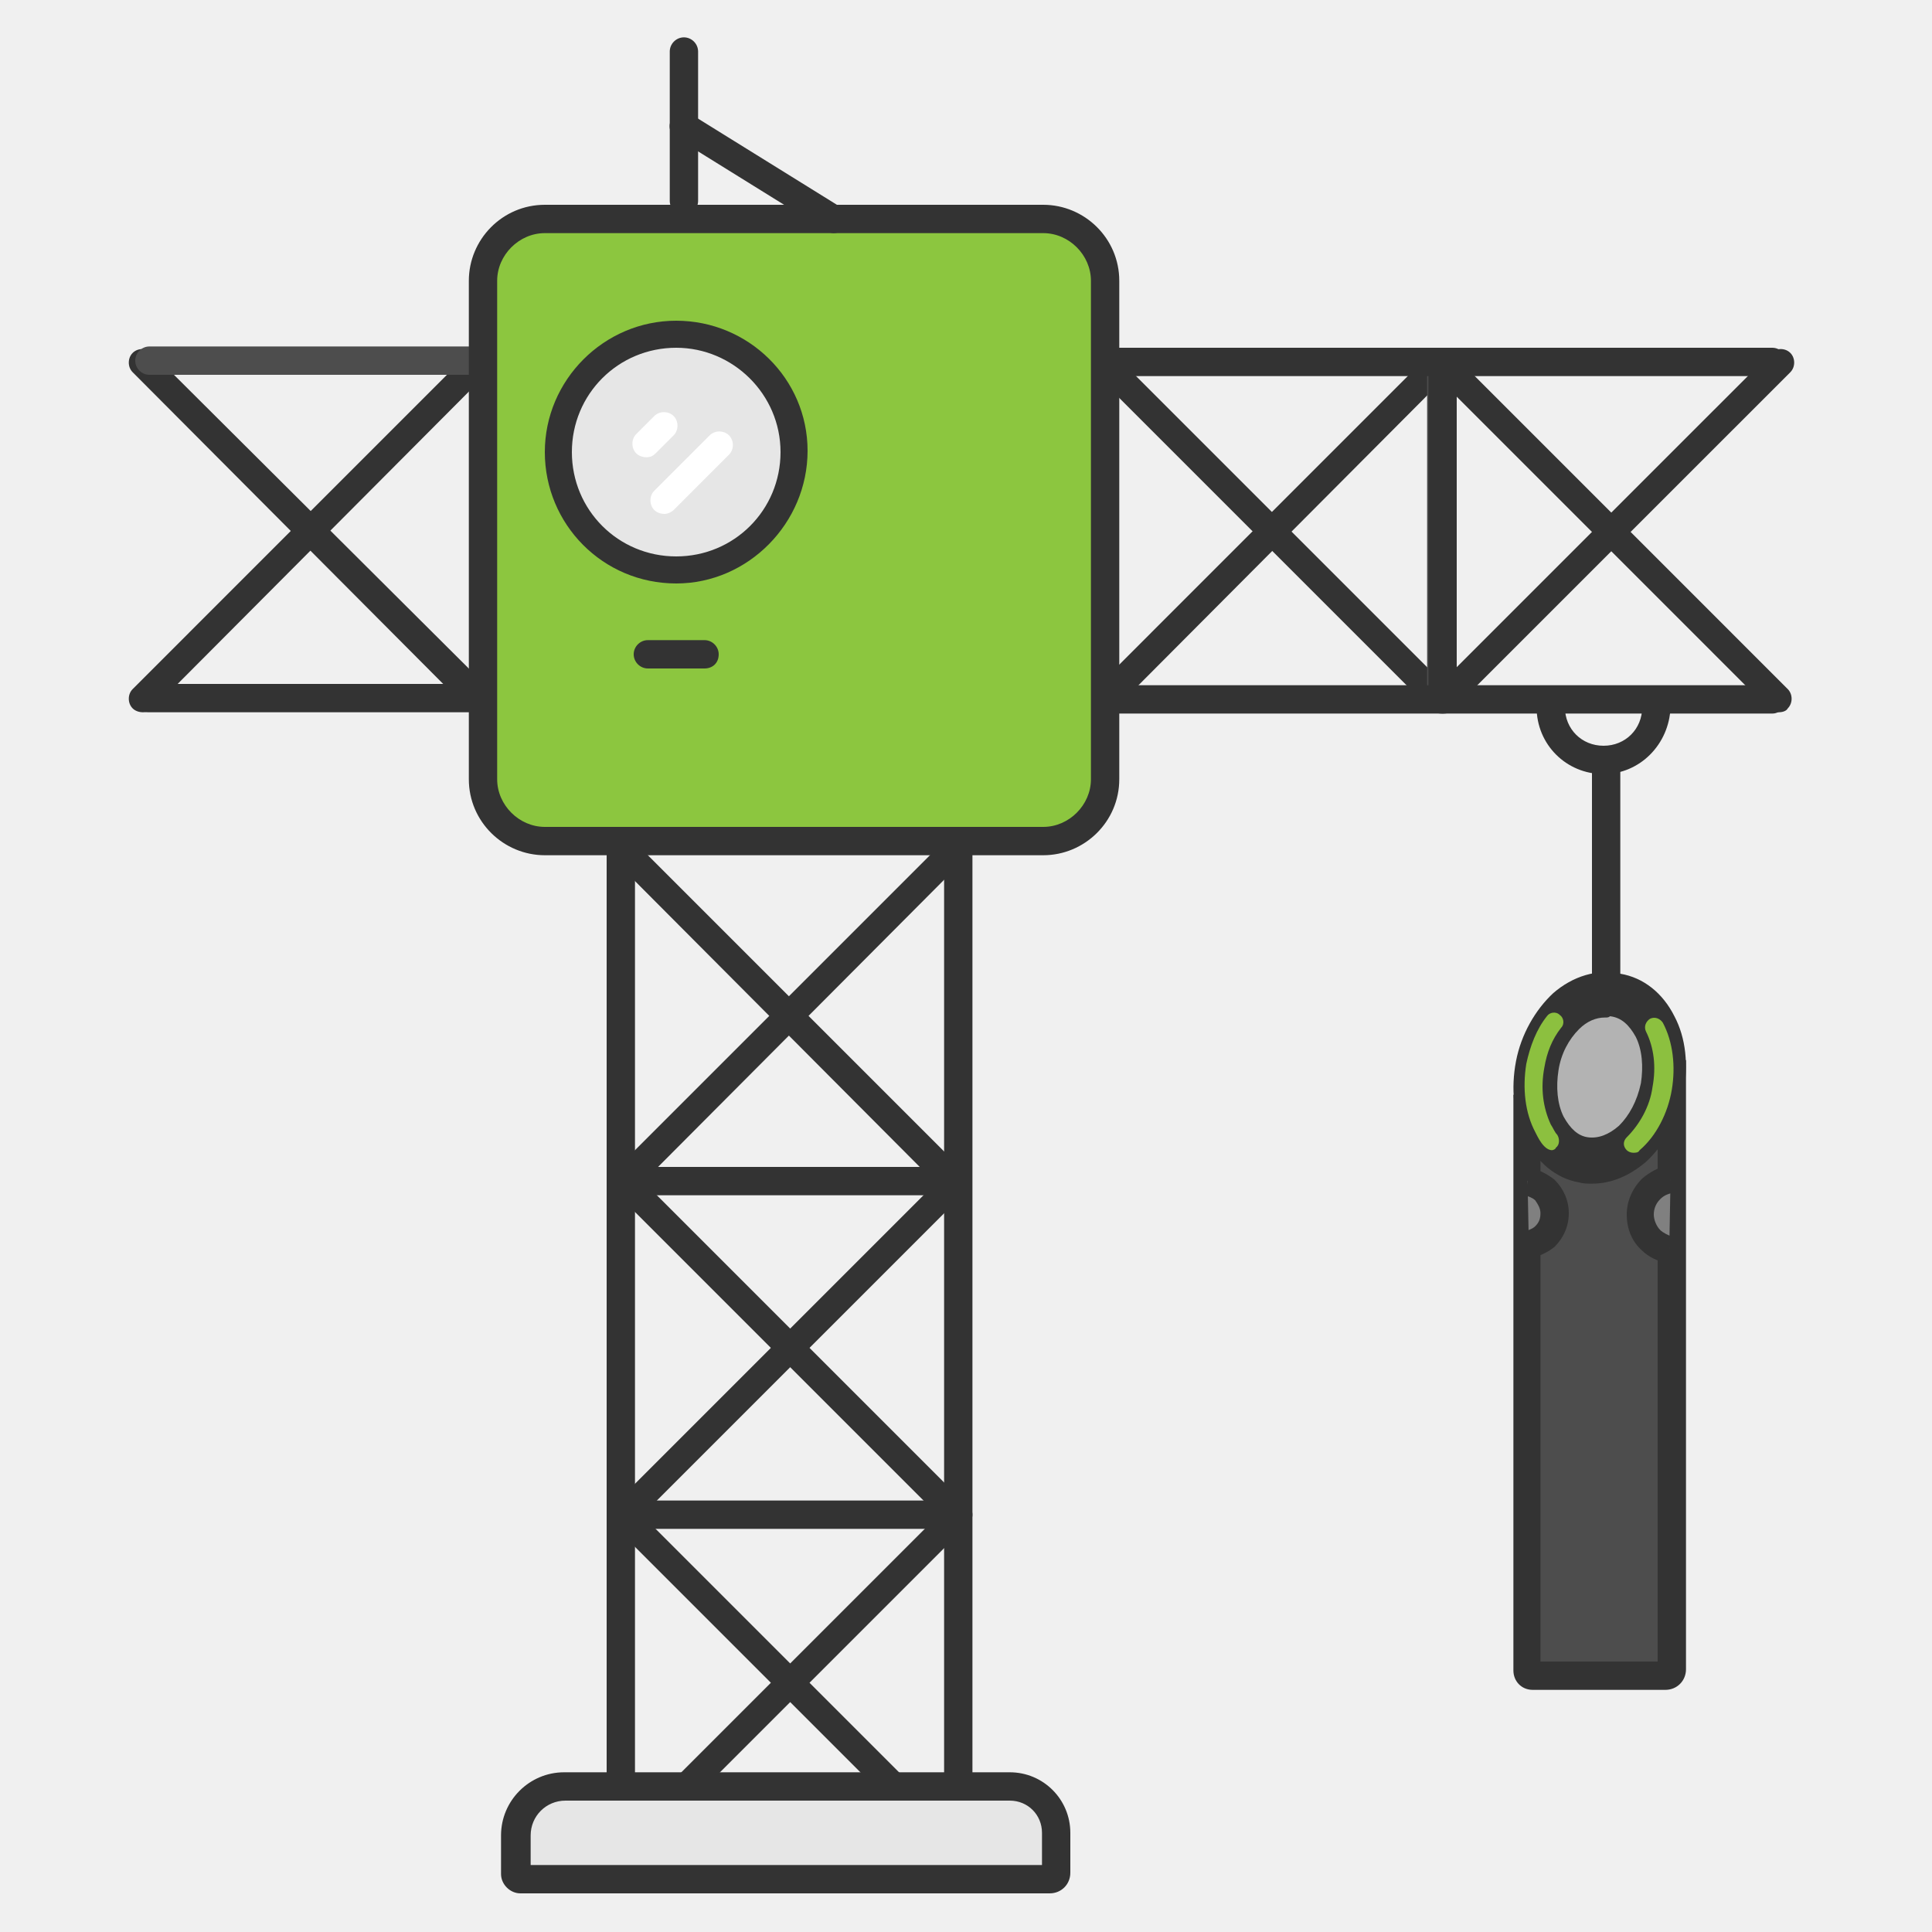
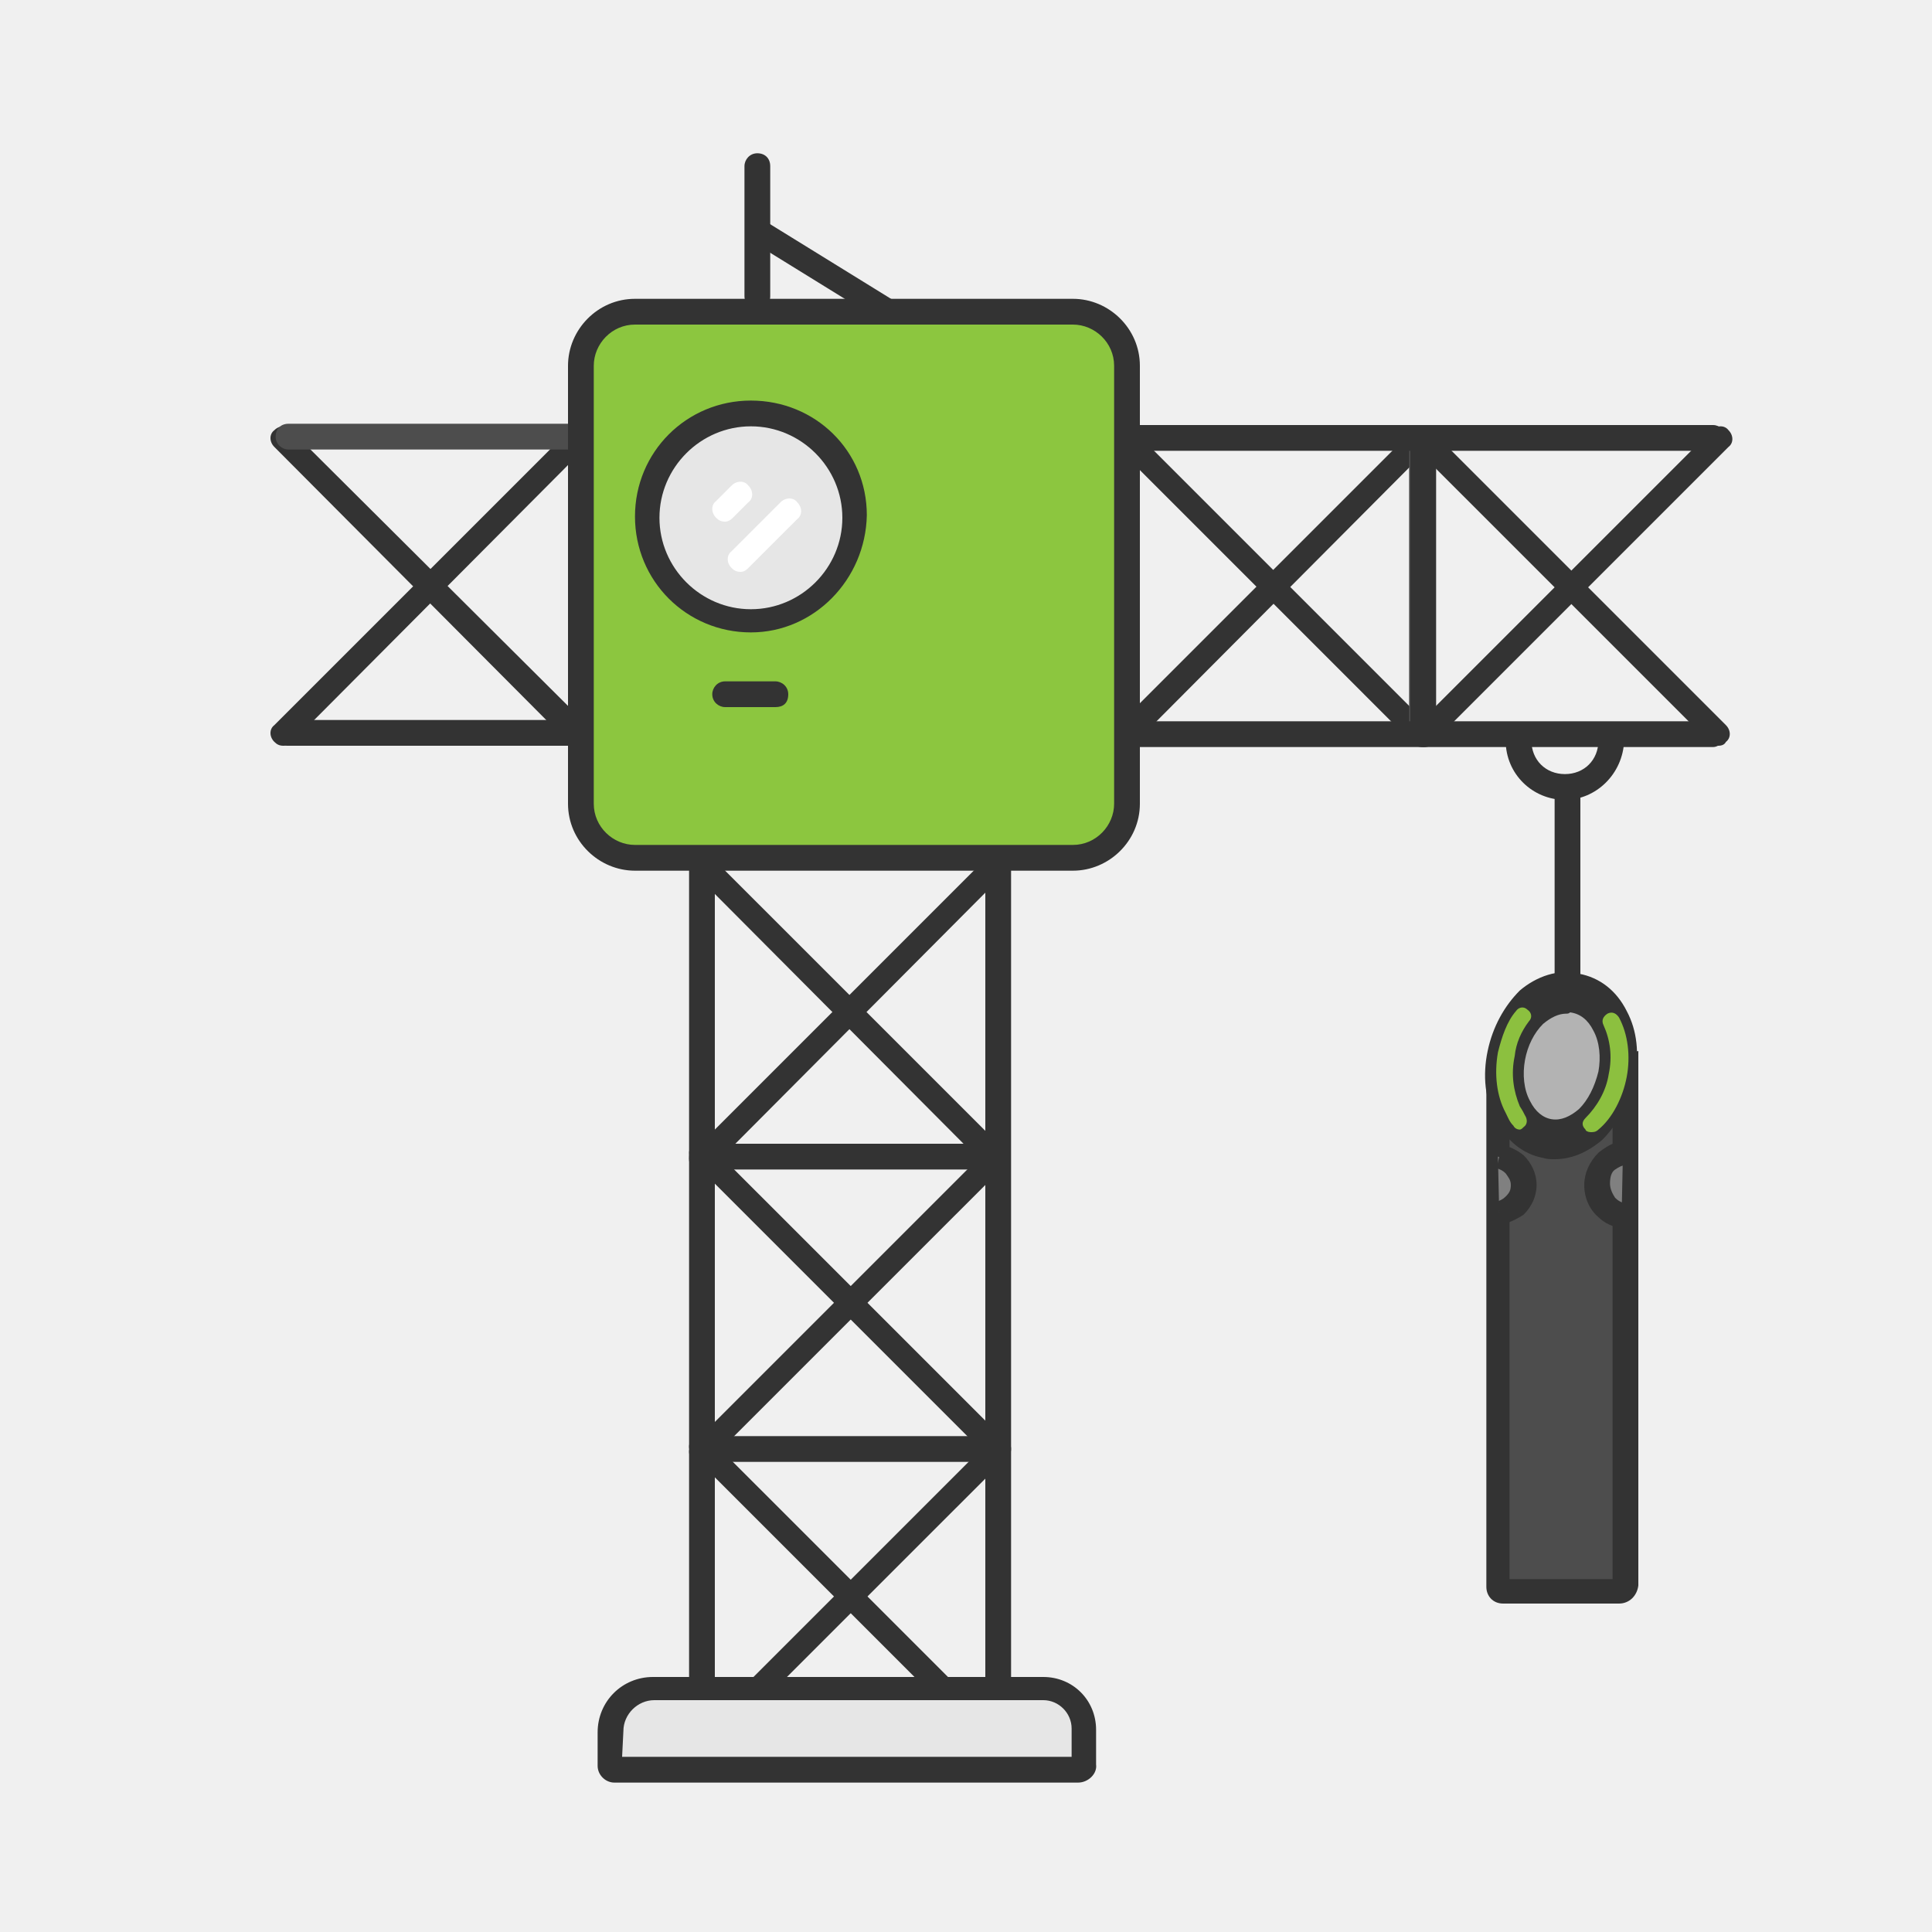
- <svg xmlns="http://www.w3.org/2000/svg" viewBox="0 0 150 150">
-   <path d="M74.4 144.6c-.6 0-1.1-.5-1.1-1.1V65.7c0-.6.5-1.1 1.1-1.1s1.1.5 1.1 1.1v77.8c0 .6-.5 1.1-1.1 1.1zM48.2 144.6c-.6 0-1.1-.5-1.1-1.1V65.7c0-.6.5-1.1 1.1-1.1s1.1.5 1.1 1.1v77.7c0 .7-.5 1.2-1.1 1.2z" fill="#333" />
-   <path d="M48.2 93c-.3 0-.6-.1-.8-.3-.4-.4-.4-1.1 0-1.5L73.6 65c.4-.4 1.1-.4 1.5 0s.4 1.1 0 1.5L49 92.7c-.2.2-.5.3-.8.3zM48.2 118.9c-.3 0-.6-.1-.8-.3-.4-.4-.4-1.1 0-1.5l26.2-26.2c.4-.4 1.1-.4 1.5 0s.4 1.1 0 1.5l-26.2 26.2c-.2.2-.4.3-.7.3z" fill="#333" />
-   <path d="M74.3 93c-.3 0-.6-.1-.8-.3L47.4 66.5c-.4-.4-.4-1.1 0-1.5s1.1-.4 1.5 0l26.2 26.2c.4.4.4 1.1 0 1.5-.2.2-.5.3-.8.3zM74.4 118.7c-.3 0-.6-.1-.8-.3L47.4 92.2c-.4-.4-.4-1.1 0-1.5s1.1-.4 1.5 0l26.2 26.2c.4.4.4 1.1 0 1.5-.2.2-.5.3-.7.3z" fill="#333" />
-   <path d="M74.3 92.8H48.2c-.6 0-1.1-.5-1.1-1.1s.5-1.1 1.1-1.1h26.1c.6 0 1.1.5 1.1 1.1s-.5 1.1-1.1 1.1zM74.4 118.7H48.9c-.6 0-1.1-.5-1.1-1.1s.5-1.1 1.1-1.1h25.5c.6 0 1.1.5 1.1 1.1s-.5 1.1-1.1 1.1zM111.9 55.4c-.3 0-.6-.1-.8-.3L85 29c-.4-.4-.4-1.1 0-1.5s1.1-.4 1.5 0l26.2 26.2c.4.4.4 1.1 0 1.5-.2.1-.5.2-.8.2z" fill="#333" />
-   <path d="M85.8 55.3c-.3 0-.6-.1-.8-.3-.4-.4-.4-1.1 0-1.5l26.2-26.2c.4-.4 1.1-.4 1.5 0s.4 1.1 0 1.5L86.6 55c-.3.2-.5.3-.8.3z" fill="#333" />
-   <path d="M111.9 55.3c-.6 0-1.1-.5-1.1-1.1V28.1c0-.6.5-1.1 1.1-1.1s1.1.5 1.1 1.1v26.2c0 .6-.5 1-1.1 1z" fill="#4d4d4d" />
-   <path d="M137.6 55.4H86.2c-.6 0-1.1-.5-1.1-1.1s.5-1.1 1.1-1.1h51.3c.6 0 1.1.5 1.1 1.1s-.4 1.1-1 1.1zM137.6 29.2H86.3c-.6 0-1.1-.5-1.1-1.1s.5-1.1 1.1-1.1h51.3c.6 0 1.1.5 1.1 1.1-.1.6-.5 1.1-1.1 1.1z" fill="#333" />
-   <path d="M138.1 55.3c-.3 0-.6-.1-.8-.3l-26.2-26.2c-.4-.4-.4-1.1 0-1.5s1.1-.4 1.5 0l26.2 26.2c.4.4.4 1.1 0 1.5-.1.2-.4.3-.7.3z" fill="#333" />
-   <path d="M112.1 55.4c-.3 0-.6-.1-.8-.3-.4-.4-.4-1.1 0-1.5l26.2-26.2c.4-.4 1.1-.4 1.5 0s.4 1.1 0 1.5l-26.2 26.2c-.1.2-.4.3-.7.3z" fill="#333" />
-   <path d="M112 55.3c-.6 0-1.1-.5-1.1-1.1V28.1c0-.6.5-1.1 1.1-1.1s1.1.5 1.1 1.1v26.2c0 .5-.5 1-1.1 1zM37.2 55.4c-.3 0-.6-.1-.8-.3L10.3 28.9c-.4-.4-.4-1.1 0-1.5s1.1-.4 1.5 0L38 53.5c.4.4.4 1.1 0 1.5-.2.3-.5.4-.8.4z" fill="#333" />
-   <path d="M11.1 55.3c-.3 0-.6-.1-.8-.3-.4-.4-.4-1.1 0-1.5l26.2-26.2c.4-.4 1.1-.4 1.5 0s.4 1.1 0 1.5L11.9 55c-.3.2-.5.3-.8.3z" fill="#333" />
-   <path d="M39.4 55.3H11.5c-.6 0-1.1-.5-1.1-1.1s.5-1.1 1.1-1.1h27.8c.6 0 1.1.5 1.1 1.1.1.6-.4 1.1-1 1.1z" fill="#333" />
-   <path d="M39.4 29.1H11.6c-.6 0-1.1-.5-1.1-1.1s.5-1.1 1.1-1.1h27.8c.6 0 1.1.5 1.1 1.1s-.5 1.1-1.1 1.1z" fill="#4d4d4d" />
-   <path d="M124.5 60.1c-2.9 0-5.2-2.3-5.2-5.2 0-.6.5-1.1 1.1-1.1s1.1.5 1.1 1.1c0 1.7 1.3 3 3 3s3-1.3 3-3c0-.6.5-1.1 1.1-1.1s1.1.5 1.1 1.1c-.1 2.9-2.4 5.2-5.2 5.2z" fill="#333" />
-   <path d="M124.7 76.8c-.6 0-1.1-.5-1.1-1.1V59.4c0-.6.5-1.1 1.1-1.1s1.1.5 1.1 1.1v16.3c0 .7-.5 1.1-1.1 1.1z" fill="#333" />
-   <path d="M40.8 65.3h41.7c1.8 0 3.3-1.5 3.3-3.3V20.4c0-1.8-1.5-3.3-3.3-3.3H40.8c-1.8 0-3.3 1.5-3.3 3.3V62c0 1.8 1.5 3.3 3.3 3.3z" fill="#8cc63f" />
-   <path d="M81 66.4H42.3c-3.2 0-5.9-2.6-5.9-5.9V21.8c0-3.2 2.6-5.9 5.9-5.9H81c3.2 0 5.9 2.6 5.9 5.9v38.7c0 3.3-2.7 5.9-5.9 5.9zM42.3 18.1c-2 0-3.7 1.7-3.7 3.7v38.7c0 2 1.7 3.7 3.7 3.7H81c2 0 3.7-1.7 3.7-3.7V21.8c0-2-1.7-3.7-3.7-3.7H42.3z" fill="#333" />
-   <circle cx="52.5" cy="35" r="9.2" fill="#e6e6e6" />
-   <path d="M52.5 45.3c-5.7 0-10.2-4.6-10.2-10.2s4.6-10.2 10.2-10.2S62.7 29.4 62.7 35s-4.6 10.3-10.2 10.3zm0-18.3c-4.5 0-8.1 3.6-8.1 8.1s3.6 8.1 8.1 8.1 8.1-3.6 8.1-8.1-3.7-8.1-8.1-8.1zM54.7 51.9h-4.4c-.6 0-1.1-.5-1.1-1.1s.5-1.1 1.1-1.1h4.4c.6 0 1.1.5 1.1 1.1 0 .7-.5 1.1-1.1 1.1zM53.1 16.7c-.6 0-1.1-.5-1.1-1.1V4c0-.6.5-1.1 1.1-1.1s1.1.5 1.1 1.1v11.6c0 .6-.5 1.1-1.1 1.1z" fill="#333" />
-   <path d="M51.6 39.9c-.3 0-.6-.1-.8-.3-.4-.4-.4-1.1 0-1.5l4.3-4.3c.4-.4 1.1-.4 1.5 0s.4 1.1 0 1.5l-4.3 4.3c-.1.1-.4.3-.7.3zM50.2 35.5c-.3 0-.6-.1-.8-.3-.4-.4-.4-1.1 0-1.5l1.4-1.4c.4-.4 1.1-.4 1.5 0 .4.4.4 1.1 0 1.5l-1.4 1.4c-.2.2-.4.3-.7.3z" fill="#fff" />
-   <path d="M64.7 18.1c-.2 0-.4-.1-.6-.2l-11.6-7.2c-.5-.3-.7-1-.3-1.5.3-.5 1-.7 1.5-.3l11.6 7.2c.5.3.7 1 .3 1.5-.2.4-.6.5-.9.5z" fill="#333" />
-   <path d="M129.8 129.7v-46l-11.3 2.2v43.7c0 .3.2.5.5.5h10.3c.3 0 .5-.2.5-.4z" fill="#4d4d4d" />
-   <path d="M129.3 131.2H119c-.9 0-1.5-.7-1.5-1.5V85l13.4-2.7v47.3c0 .9-.7 1.6-1.6 1.6zm-9.7-2.2h9.1V85l-9.1 1.8V129z" fill="#333" />
-   <path d="M129 79.4c-.8-1.5-2-2.5-3.5-2.8s-3 .2-4.3 1.3c-1.3 1.1-2.2 2.8-2.6 4.6-.4 1.9-.2 3.8.6 5.3s2 2.5 3.5 2.8 3-.2 4.3-1.3c1.3-1.1 2.2-2.8 2.6-4.7.4-1.8.2-3.7-.6-5.2" fill="#4d4d4d" />
-   <path d="M123.6 91.9c-.3 0-.7 0-1-.1-1.8-.3-3.3-1.6-4.2-3.4-.9-1.7-1.1-3.9-.7-6s1.5-4 2.9-5.3c1.5-1.3 3.4-1.9 5.2-1.5 1.8.3 3.3 1.5 4.2 3.3.9 1.7 1.1 3.8.7 6-.4 2.1-1.5 4-2.9 5.3-1.3 1.1-2.7 1.7-4.2 1.7zm1.1-14.2c-.9 0-1.9.4-2.7 1.1-1.1 1-1.9 2.4-2.2 4-.3 1.7-.1 3.3.5 4.6.6 1.2 1.6 2 2.7 2.2s2.3-.2 3.3-1.1c1.1-1 1.9-2.4 2.2-4.1.3-1.6.1-3.3-.5-4.6-.6-1.2-1.6-2-2.7-2.2-.2.1-.4.1-.6.1z" fill="#333" />
-   <path d="M127.9 80.2c-.6-1.2-1.6-2-2.7-2.2s-2.3.2-3.3 1.1-1.7 2.3-2 3.8-.1 3.1.5 4.3c.6 1.2 1.6 2 2.7 2.2s2.3-.2 3.3-1.2c1-.9 1.7-2.3 2-3.9.3-1.4.2-2.9-.5-4.1" fill="#b3b3b3" />
-   <path d="M123.7 90.6c-.3 0-.5 0-.8-.1-1.5-.3-2.7-1.3-3.5-2.8-.7-1.4-.9-3.2-.6-5s1.1-3.3 2.3-4.4c1.2-1.2 2.8-1.7 4.2-1.4 1.5.3 2.7 1.2 3.5 2.8.7 1.4.9 3.2.6 4.9-.3 1.8-1.1 3.3-2.3 4.5-.9 1-2.1 1.5-3.4 1.5zm.9-11.6c-.7 0-1.4.3-2 .9-.8.8-1.4 1.9-1.6 3.2-.2 1.3-.1 2.6.4 3.6.5.9 1.1 1.5 1.9 1.6s1.6-.2 2.4-.9c.8-.8 1.4-1.9 1.7-3.3.2-1.3.1-2.6-.4-3.6-.5-.9-1.1-1.5-2-1.6-.1.1-.2.1-.4.1z" fill="#333" />
-   <path d="M118.6 91.7c.5.1 1 .3 1.4.7.5.5.8 1.1.8 1.8s-.3 1.3-.8 1.8c-.4.3-.8.6-1.3.7" fill="gray" />
-   <path d="M118.9 97.7l-.5-2.1c.3-.1.6-.2.8-.4.3-.3.4-.6.4-1s-.2-.7-.4-1c-.2-.2-.5-.3-.8-.4l.4-2.1c.7.1 1.4.5 1.9.9.7.7 1.1 1.6 1.1 2.6s-.4 1.9-1.1 2.6c-.5.4-1.1.7-1.8.9z" fill="#333" />
+ <svg xmlns="http://www.w3.org/2000/svg" version="1.1" id="Layer_1" x="0px" y="0px" viewBox="0 0 150 150" style="enable-background:new 0 0 150 150;" xml:space="preserve">
+   <path style="fill:#333333;" d="M77.5,136.3c-0.5,0-1-0.4-1-1V67c0-0.5,0.4-1,1-1s1,0.4,1,1v68.3C78.5,135.8,78,136.3,77.5,136.3z   M54.5,136.3c-0.5,0-1-0.4-1-1V67c0-0.5,0.4-1,1-1c0.5,0,1,0.4,1,1v68.2C55.5,135.8,55.1,136.3,54.5,136.3L54.5,136.3z" />
+   <path style="fill:#333333;" d="M54.5,91c-0.3,0-0.5-0.1-0.7-0.3c-0.4-0.4-0.4-1,0-1.3l23-23c0.4-0.4,1-0.4,1.3,0  c0.4,0.4,0.4,1,0,1.3l-22.9,23C55.1,90.9,54.8,91,54.5,91z M54.5,113.7c-0.3,0-0.5-0.1-0.7-0.3c-0.4-0.4-0.4-1,0-1.3l23-23  c0.4-0.4,1-0.4,1.3,0s0.4,1,0,1.3l-23,23C55,113.6,54.8,113.7,54.5,113.7z" />
+   <path style="fill:#333333;" d="M77.4,91c-0.3,0-0.5-0.1-0.7-0.3l-22.9-23c-0.4-0.4-0.4-1,0-1.3c0.4-0.4,1-0.4,1.3,0l23,23  c0.4,0.4,0.4,1,0,1.3C78,90.9,77.7,91,77.4,91z M77.5,113.5c-0.3,0-0.5-0.1-0.7-0.3l-23-23c-0.4-0.4-0.4-1,0-1.3s1-0.4,1.3,0l23,23  c0.4,0.4,0.4,1,0,1.3C78,113.4,77.7,113.5,77.5,113.5z" />
+   <path style="fill:#333333;" d="M77.4,90.8H54.5c-0.5,0-1-0.4-1-1c0-0.5,0.4-1,1-1h22.9c0.5,0,1,0.4,1,1C78.4,90.4,78,90.8,77.4,90.8  z M77.5,113.5H55.1c-0.5,0-1-0.4-1-1c0-0.5,0.4-1,1-1h22.4c0.5,0,1,0.4,1,1C78.5,113.1,78,113.5,77.5,113.5z M110.4,58  c-0.3,0-0.5-0.1-0.7-0.3L86.8,34.8c-0.4-0.4-0.4-1,0-1.3c0.4-0.4,1-0.4,1.3,0l23,23c0.4,0.4,0.4,1,0,1.3C111,57.9,110.7,58,110.4,58  z" />
+   <path style="fill:#333333;" d="M87.5,57.9c-0.3,0-0.5-0.1-0.7-0.3c-0.4-0.4-0.4-1,0-1.3l23-23c0.4-0.4,1-0.4,1.3,0  c0.4,0.4,0.4,1,0,1.3l-22.9,23C88,57.8,87.8,57.9,87.5,57.9z" />
+   <path style="fill:#4D4D4D;" d="M110.4,57.9c-0.5,0-1-0.4-1-1V34c0-0.5,0.4-1,1-1c0.5,0,1,0.4,1,1v23C111.4,57.5,111,57.9,110.4,57.9  z" />
+   <path style="fill:#333333;" d="M133,58H87.9c-0.5,0-1-0.4-1-1c0-0.5,0.4-1,1-1h45c0.5,0,1,0.4,1,1C133.9,57.5,133.5,58,133,58z   M133,35H88c-0.5,0-1-0.4-1-1s0.4-1,1-1h45c0.5,0,1,0.4,1,1C133.9,34.5,133.5,35,133,35z" />
+   <path style="fill:#333333;" d="M133.4,57.9c-0.3,0-0.5-0.1-0.7-0.3l-23-23c-0.4-0.4-0.4-1,0-1.3c0.4-0.4,1-0.4,1.3,0l23,23  c0.4,0.4,0.4,1,0,1.3C133.9,57.8,133.7,57.9,133.4,57.9z" />
+   <path style="fill:#333333;" d="M110.6,58c-0.3,0-0.5-0.1-0.7-0.3c-0.4-0.4-0.4-1,0-1.3l23-23c0.4-0.4,1-0.4,1.3,0  c0.4,0.4,0.4,1,0,1.3l-23,23C111.1,57.9,110.9,58,110.6,58z" />
+   <path style="fill:#333333;" d="M110.5,57.9c-0.5,0-1-0.4-1-1V34c0-0.5,0.4-1,1-1s1,0.4,1,1v23C111.5,57.4,111,57.9,110.5,57.9z   M44.9,58c-0.3,0-0.5-0.1-0.7-0.3l-22.9-23c-0.4-0.4-0.4-1,0-1.3c0.4-0.4,1-0.4,1.3,0l23,22.9c0.4,0.4,0.4,1,0,1.3  C45.4,57.9,45.1,58,44.9,58z" />
+   <path style="fill:#333333;" d="M22,57.9c-0.3,0-0.5-0.1-0.7-0.3c-0.4-0.4-0.4-1,0-1.3l23-23c0.4-0.4,1-0.4,1.3,0  c0.4,0.4,0.4,1,0,1.3l-22.9,23C22.4,57.8,22.2,57.9,22,57.9z" />
+   <path style="fill:#333333;" d="M46.8,57.9H22.3c-0.5,0-1-0.4-1-1c0-0.5,0.4-1,1-1h24.4c0.5,0,1,0.4,1,1  C47.8,57.4,47.3,57.9,46.8,57.9z" />
+   <path style="fill:#4D4D4D;" d="M46.8,34.9H22.4c-0.5,0-1-0.4-1-1s0.4-1,1-1h24.4c0.5,0,1,0.4,1,1S47.3,34.9,46.8,34.9z" />
+   <path style="fill:#333333;" d="M121.5,62.1c-2.5,0-4.6-2-4.6-4.6c0-0.5,0.4-1,1-1c0.5,0,1,0.4,1,1c0,1.5,1.1,2.6,2.6,2.6  s2.6-1.1,2.6-2.6c0-0.5,0.4-1,1-1c0.5,0,1,0.4,1,1C126,60.1,123.9,62.1,121.5,62.1L121.5,62.1z" />
+   <path style="fill:#333333;" d="M121.7,76.8c-0.5,0-1-0.4-1-1V61.5c0-0.5,0.4-1,1-1c0.5,0,1,0.4,1,1v14.3  C122.6,76.4,122.2,76.8,121.7,76.8z" />
+   <path style="fill:#8CC63F;" d="M48,66.7h36.6c1.6,0,2.9-1.3,2.9-2.9V27.3c0-1.6-1.3-2.9-2.9-2.9H48c-1.6,0-2.9,1.3-2.9,2.9v36.5  C45.1,65.3,46.5,66.7,48,66.7z" />
+   <path style="fill:#333333;" d="M83.3,67.6h-34c-2.8,0-5.2-2.3-5.2-5.2v-34c0-2.8,2.3-5.2,5.2-5.2h34c2.8,0,5.2,2.3,5.2,5.2v34  C88.5,65.3,86.1,67.6,83.3,67.6z M49.3,25.2c-1.8,0-3.2,1.5-3.2,3.2v34c0,1.8,1.5,3.2,3.2,3.2h34c1.8,0,3.2-1.5,3.2-3.2v-34  c0-1.8-1.5-3.2-3.2-3.2C83.3,25.2,49.3,25.2,49.3,25.2z" />
+   <circle style="fill:#E6E6E6;" cx="58.3" cy="40.1" r="8.1" />
+   <path style="fill:#333333;" d="M58.3,49.1c-5,0-9-4-9-9s4-9,9-9s9,3.9,9,8.9C67.2,45,63.2,49.1,58.3,49.1z M58.3,33.1  c-3.9,0-7.1,3.2-7.1,7.1s3.2,7.1,7.1,7.1s7.1-3.2,7.1-7.1S62.2,33.1,58.3,33.1z M60.2,54.9h-3.9c-0.5,0-1-0.4-1-1c0-0.5,0.4-1,1-1  h3.9c0.5,0,1,0.4,1,1C61.2,54.6,60.8,54.9,60.2,54.9z M58.8,24c-0.5,0-1-0.4-1-1V12.9c0-0.5,0.4-1,1-1s1,0.4,1,1V23  C59.8,23.6,59.4,24,58.8,24z" />
+   <path style="fill:#FFFFFF;" d="M57.5,44.4c-0.3,0-0.5-0.1-0.7-0.3c-0.4-0.4-0.4-1,0-1.3l3.8-3.8c0.4-0.4,1-0.4,1.3,0  c0.4,0.4,0.4,1,0,1.3l-3.8,3.8C58,44.2,57.8,44.4,57.5,44.4z M56.3,40.5c-0.3,0-0.5-0.1-0.7-0.3c-0.4-0.4-0.4-1,0-1.3l1.2-1.2  c0.4-0.4,1-0.4,1.3,0c0.4,0.4,0.4,1,0,1.3l-1.2,1.2C56.7,40.4,56.5,40.5,56.3,40.5z" />
+   <path style="fill:#333333;" d="M69,25.2c-0.2,0-0.4-0.1-0.5-0.2l-10.2-6.3c-0.4-0.3-0.6-0.9-0.3-1.3c0.3-0.4,0.9-0.6,1.3-0.3  l10.2,6.3c0.4,0.3,0.6,0.9,0.3,1.3C69.6,25.2,69.3,25.2,69,25.2z" />
+   <path style="fill:#4D4D4D;" d="M126.1,123.2V82.8l-9.9,1.9v38.4c0,0.3,0.2,0.4,0.4,0.4h9C126,123.5,126.1,123.4,126.1,123.2z" />
+   <path style="fill:#333333;" d="M125.7,124.5h-9c-0.8,0-1.3-0.6-1.3-1.3V84l11.8-2.4v41.5C127.1,123.9,126.5,124.5,125.7,124.5  L125.7,124.5z M117.2,122.6h8V84l-8,1.6C117.2,85.5,117.2,122.6,117.2,122.6z" />
+   <path style="fill:#4D4D4D;" d="M125.4,79c-0.7-1.3-1.8-2.2-3.1-2.5s-2.6,0.2-3.8,1.1c-1.1,1-1.9,2.5-2.3,4c-0.4,1.7-0.2,3.3,0.5,4.7  s1.8,2.2,3.1,2.5s2.6-0.2,3.8-1.1s1.9-2.5,2.3-4.1C126.3,82,126.1,80.4,125.4,79" />
+   <path style="fill:#333333;" d="M120.7,90c-0.3,0-0.6,0-0.9-0.1c-1.6-0.3-2.9-1.4-3.7-3c-0.8-1.5-1-3.4-0.6-5.3s1.3-3.5,2.5-4.7  c1.3-1.1,3-1.7,4.6-1.3c1.6,0.3,2.9,1.3,3.7,2.9c0.8,1.5,1,3.3,0.6,5.3c-0.4,1.8-1.3,3.5-2.5,4.7C123.2,89.5,122,90,120.7,90z   M121.7,77.5c-0.8,0-1.7,0.4-2.4,1c-1,0.9-1.7,2.1-1.9,3.5c-0.3,1.5-0.1,2.9,0.4,4c0.5,1.1,1.4,1.8,2.4,1.9c1,0.2,2-0.2,2.9-1  c1-0.9,1.7-2.1,1.9-3.6c0.3-1.4,0.1-2.9-0.4-4c-0.5-1.1-1.4-1.8-2.4-1.9C122,77.5,121.8,77.5,121.7,77.5z" />
+   <path style="fill:#B3B3B3;" d="M124.5,79.7c-0.5-1.1-1.4-1.8-2.4-1.9c-1-0.2-2,0.2-2.9,1c-0.9,0.8-1.5,2-1.8,3.3  c-0.3,1.3-0.1,2.7,0.4,3.8c0.5,1.1,1.4,1.8,2.4,1.9c1,0.2,2-0.2,2.9-1.1c0.9-0.8,1.5-2,1.8-3.4C125.2,82.1,125.1,80.8,124.5,79.7" />
+   <path style="fill:#333333;" d="M120.8,88.9c-0.3,0-0.4,0-0.7-0.1c-1.3-0.3-2.4-1.1-3.1-2.5c-0.6-1.2-0.8-2.8-0.5-4.4s1-2.9,2-3.9  c1.1-1.1,2.5-1.5,3.7-1.2c1.3,0.3,2.4,1.1,3.1,2.5c0.6,1.2,0.8,2.8,0.5,4.3c-0.3,1.6-1,2.9-2,3.9C123,88.4,121.9,88.9,120.8,88.9z   M121.6,78.7c-0.6,0-1.2,0.3-1.8,0.8c-0.7,0.7-1.2,1.7-1.4,2.8c-0.2,1.1-0.1,2.3,0.4,3.2c0.4,0.8,1,1.3,1.7,1.4  c0.7,0.1,1.4-0.2,2.1-0.8c0.7-0.7,1.2-1.7,1.5-2.9c0.2-1.1,0.1-2.3-0.4-3.2c-0.4-0.8-1-1.3-1.8-1.4  C121.8,78.7,121.7,78.7,121.6,78.7z" />
+   <path style="fill:#808080;" d="M116.3,89.8c0.4,0.1,0.9,0.3,1.2,0.6c0.4,0.4,0.7,1,0.7,1.6s-0.3,1.1-0.7,1.6  c-0.4,0.3-0.7,0.5-1.1,0.6" />
+   <path style="fill:#333333;" d="M116.6,95.1l-0.4-1.8c0.3-0.1,0.5-0.2,0.7-0.4c0.3-0.3,0.4-0.5,0.4-0.9s-0.2-0.6-0.4-0.9  c-0.2-0.2-0.4-0.3-0.7-0.4l0.4-1.8c0.6,0.1,1.2,0.4,1.7,0.8c0.6,0.6,1,1.4,1,2.3s-0.4,1.7-1,2.3C117.7,94.7,117.2,94.9,116.6,95.1z" />
  <g>
-     <path d="M129.7 91.6c-.6.1-1.1.4-1.5.7-.6.5-.9 1.2-.9 2 0 .7.3 1.4.9 2 .4.4.9.6 1.4.7" fill="gray" />
-     <path d="M129.4 98.1c-.7-.2-1.4-.5-1.9-1-.8-.7-1.2-1.7-1.2-2.8 0-1 .4-2 1.2-2.8.6-.5 1.3-.9 2-1l.4 2.1c-.4.1-.7.2-1 .5s-.5.7-.5 1.2c0 .4.2.9.5 1.2.2.2.6.4.9.5l-.4 2.1z" fill="#333" />
+     <path style="fill:#808080;" d="M126,89.7c-0.5,0.1-1,0.4-1.3,0.6c-0.5,0.4-0.8,1.1-0.8,1.8c0,0.6,0.3,1.2,0.8,1.8   c0.4,0.4,0.8,0.5,1.2,0.6" />
+     <path style="fill:#333333;" d="M125.8,95.4c-0.6-0.2-1.2-0.4-1.7-0.9c-0.7-0.6-1.1-1.5-1.1-2.5c0-0.9,0.4-1.8,1.1-2.5   c0.5-0.4,1.1-0.8,1.8-0.9l0.4,1.8c-0.4,0.1-0.6,0.2-0.9,0.4s-0.4,0.6-0.4,1.1c0,0.4,0.2,0.8,0.4,1.1c0.2,0.2,0.5,0.4,0.8,0.4   L125.8,95.4L125.8,95.4z" />
  </g>
  <g>
-     <path d="M126.8 89.5c-.2 0-.4-.1-.5-.2-.3-.3-.3-.7 0-1 1-1 1.8-2.4 2-3.9.3-1.6.1-3.1-.5-4.3-.2-.4 0-.8.3-1 .4-.2.8 0 1 .3.8 1.5 1 3.4.7 5.2s-1.2 3.6-2.5 4.7c-.1.2-.3.2-.5.2z" fill="#8cc03f" />
+     <path style="fill:#8CC03F;" d="M123.5,87.9c-0.2,0-0.4-0.1-0.4-0.2c-0.3-0.3-0.3-0.6,0-0.9c0.9-0.9,1.6-2.1,1.8-3.4   c0.3-1.4,0.1-2.7-0.4-3.8c-0.2-0.4,0-0.7,0.3-0.9c0.4-0.2,0.7,0,0.9,0.3c0.7,1.3,0.9,3,0.6,4.6s-1.1,3.2-2.2,4.1   C123.9,87.9,123.7,87.9,123.5,87.9z" />
  </g>
  <g>
-     <path d="M120.5 89.3c-.2 0-.4-.1-.6-.3-.3-.3-.5-.7-.7-1.1-.8-1.5-1-3.4-.7-5.3.3-1.4.8-2.7 1.6-3.7.2-.3.7-.4 1-.1.3.2.4.7.1 1-.7.9-1.1 1.9-1.3 3.1-.3 1.6-.1 3.1.5 4.4.2.3.3.6.5.8.2.3.2.8-.1 1 0 .1-.2.2-.3.2z" fill="#8cc03f" />
+     <path style="fill:#8CC03F;" d="M118,87.7c-0.2,0-0.4-0.1-0.5-0.3c-0.3-0.3-0.4-0.6-0.6-1c-0.7-1.3-0.9-3-0.6-4.7   c0.3-1.2,0.7-2.4,1.4-3.2c0.2-0.3,0.6-0.4,0.9-0.1c0.3,0.2,0.4,0.6,0.1,0.9c-0.6,0.8-1,1.7-1.1,2.7c-0.3,1.4-0.1,2.7,0.4,3.9   c0.2,0.3,0.3,0.5,0.4,0.7c0.2,0.3,0.2,0.7-0.1,0.9C118.2,87.6,118.1,87.7,118,87.7z" />
  </g>
  <g>
-     <path d="M48.2 144.9c-.3 0-.6-.1-.8-.3-.4-.4-.4-1.1 0-1.5l26.2-26.2c.4-.4 1.1-.4 1.5 0s.4 1.1 0 1.5l-26.2 26.2c-.2.2-.4.3-.7.3z" fill="#333" />
+     <path style="fill:#333333;" d="M54.5,136.5c-0.3,0-0.5-0.1-0.7-0.3c-0.4-0.4-0.4-1,0-1.3l23-23c0.4-0.4,1-0.4,1.3,0   c0.4,0.4,0.4,1,0,1.3l-23,23C55,136.4,54.8,136.5,54.5,136.5z" />
  </g>
  <g>
-     <path d="M74.4 144.7c-.3 0-.6-.1-.8-.3l-26.2-26.2c-.4-.4-.4-1.1 0-1.5s1.1-.4 1.5 0l26.2 26.2c.4.4.4 1.1 0 1.5-.2.2-.5.3-.7.3z" fill="#333" />
+     <path style="fill:#333333;" d="M77.5,136.3c-0.3,0-0.5-0.1-0.7-0.3l-23-23c-0.4-0.4-0.4-1,0-1.3s1-0.4,1.3,0l23,23   c0.4,0.4,0.4,1,0,1.3C78,136.3,77.7,136.3,77.5,136.3z" />
  </g>
  <g>
-     <path d="M81.7 145.9H40.3c-.1 0-.3-.1-.3-.3v-4.3c0-1.5 1.2-2.6 2.6-2.6h36.9c1.4 0 2.5 1.1 2.5 2.5v4.4c0 .2-.1.3-.3.3z" fill="#e6e6e6" />
-     <path d="M81.5 147H40.4c-.8 0-1.5-.7-1.5-1.5v-3c0-2.7 2.2-4.9 4.9-4.9h34.6c2.6 0 4.7 2.1 4.7 4.7v3.1c0 .9-.7 1.6-1.6 1.6zm-40.4-2.2h39.8v-2.5c0-1.4-1.1-2.5-2.5-2.5H43.9c-1.5 0-2.7 1.2-2.7 2.7v2.3h-.1z" fill="#333" />
+     <path style="fill:#E6E6E6;" d="M83.9,137.4H47.6c-0.1,0-0.3-0.1-0.3-0.3v-3.8c0-1.3,1.1-2.3,2.3-2.3H82c1.2,0,2.2,1,2.2,2.2v3.9   C84.2,137.3,84.1,137.4,83.9,137.4L83.9,137.4z" />
+     <path style="fill:#333333;" d="M83.7,138.4H47.7c-0.7,0-1.3-0.6-1.3-1.3v-2.6c0-2.4,1.9-4.3,4.3-4.3H81c2.3,0,4.1,1.8,4.1,4.1v2.7   C85.2,137.7,84.5,138.4,83.7,138.4L83.7,138.4z M48.3,136.4h34.9v-2.2c0-1.2-1-2.2-2.2-2.2H50.8c-1.3,0-2.4,1.1-2.4,2.4L48.3,136.4   C48.4,136.4,48.3,136.4,48.3,136.4z" />
  </g>
-   <path fill="none" d="M0 0h150v150H0z" />
+   <path style="fill:none;" d="M0,0h150v150H0V0z" />
</svg>
